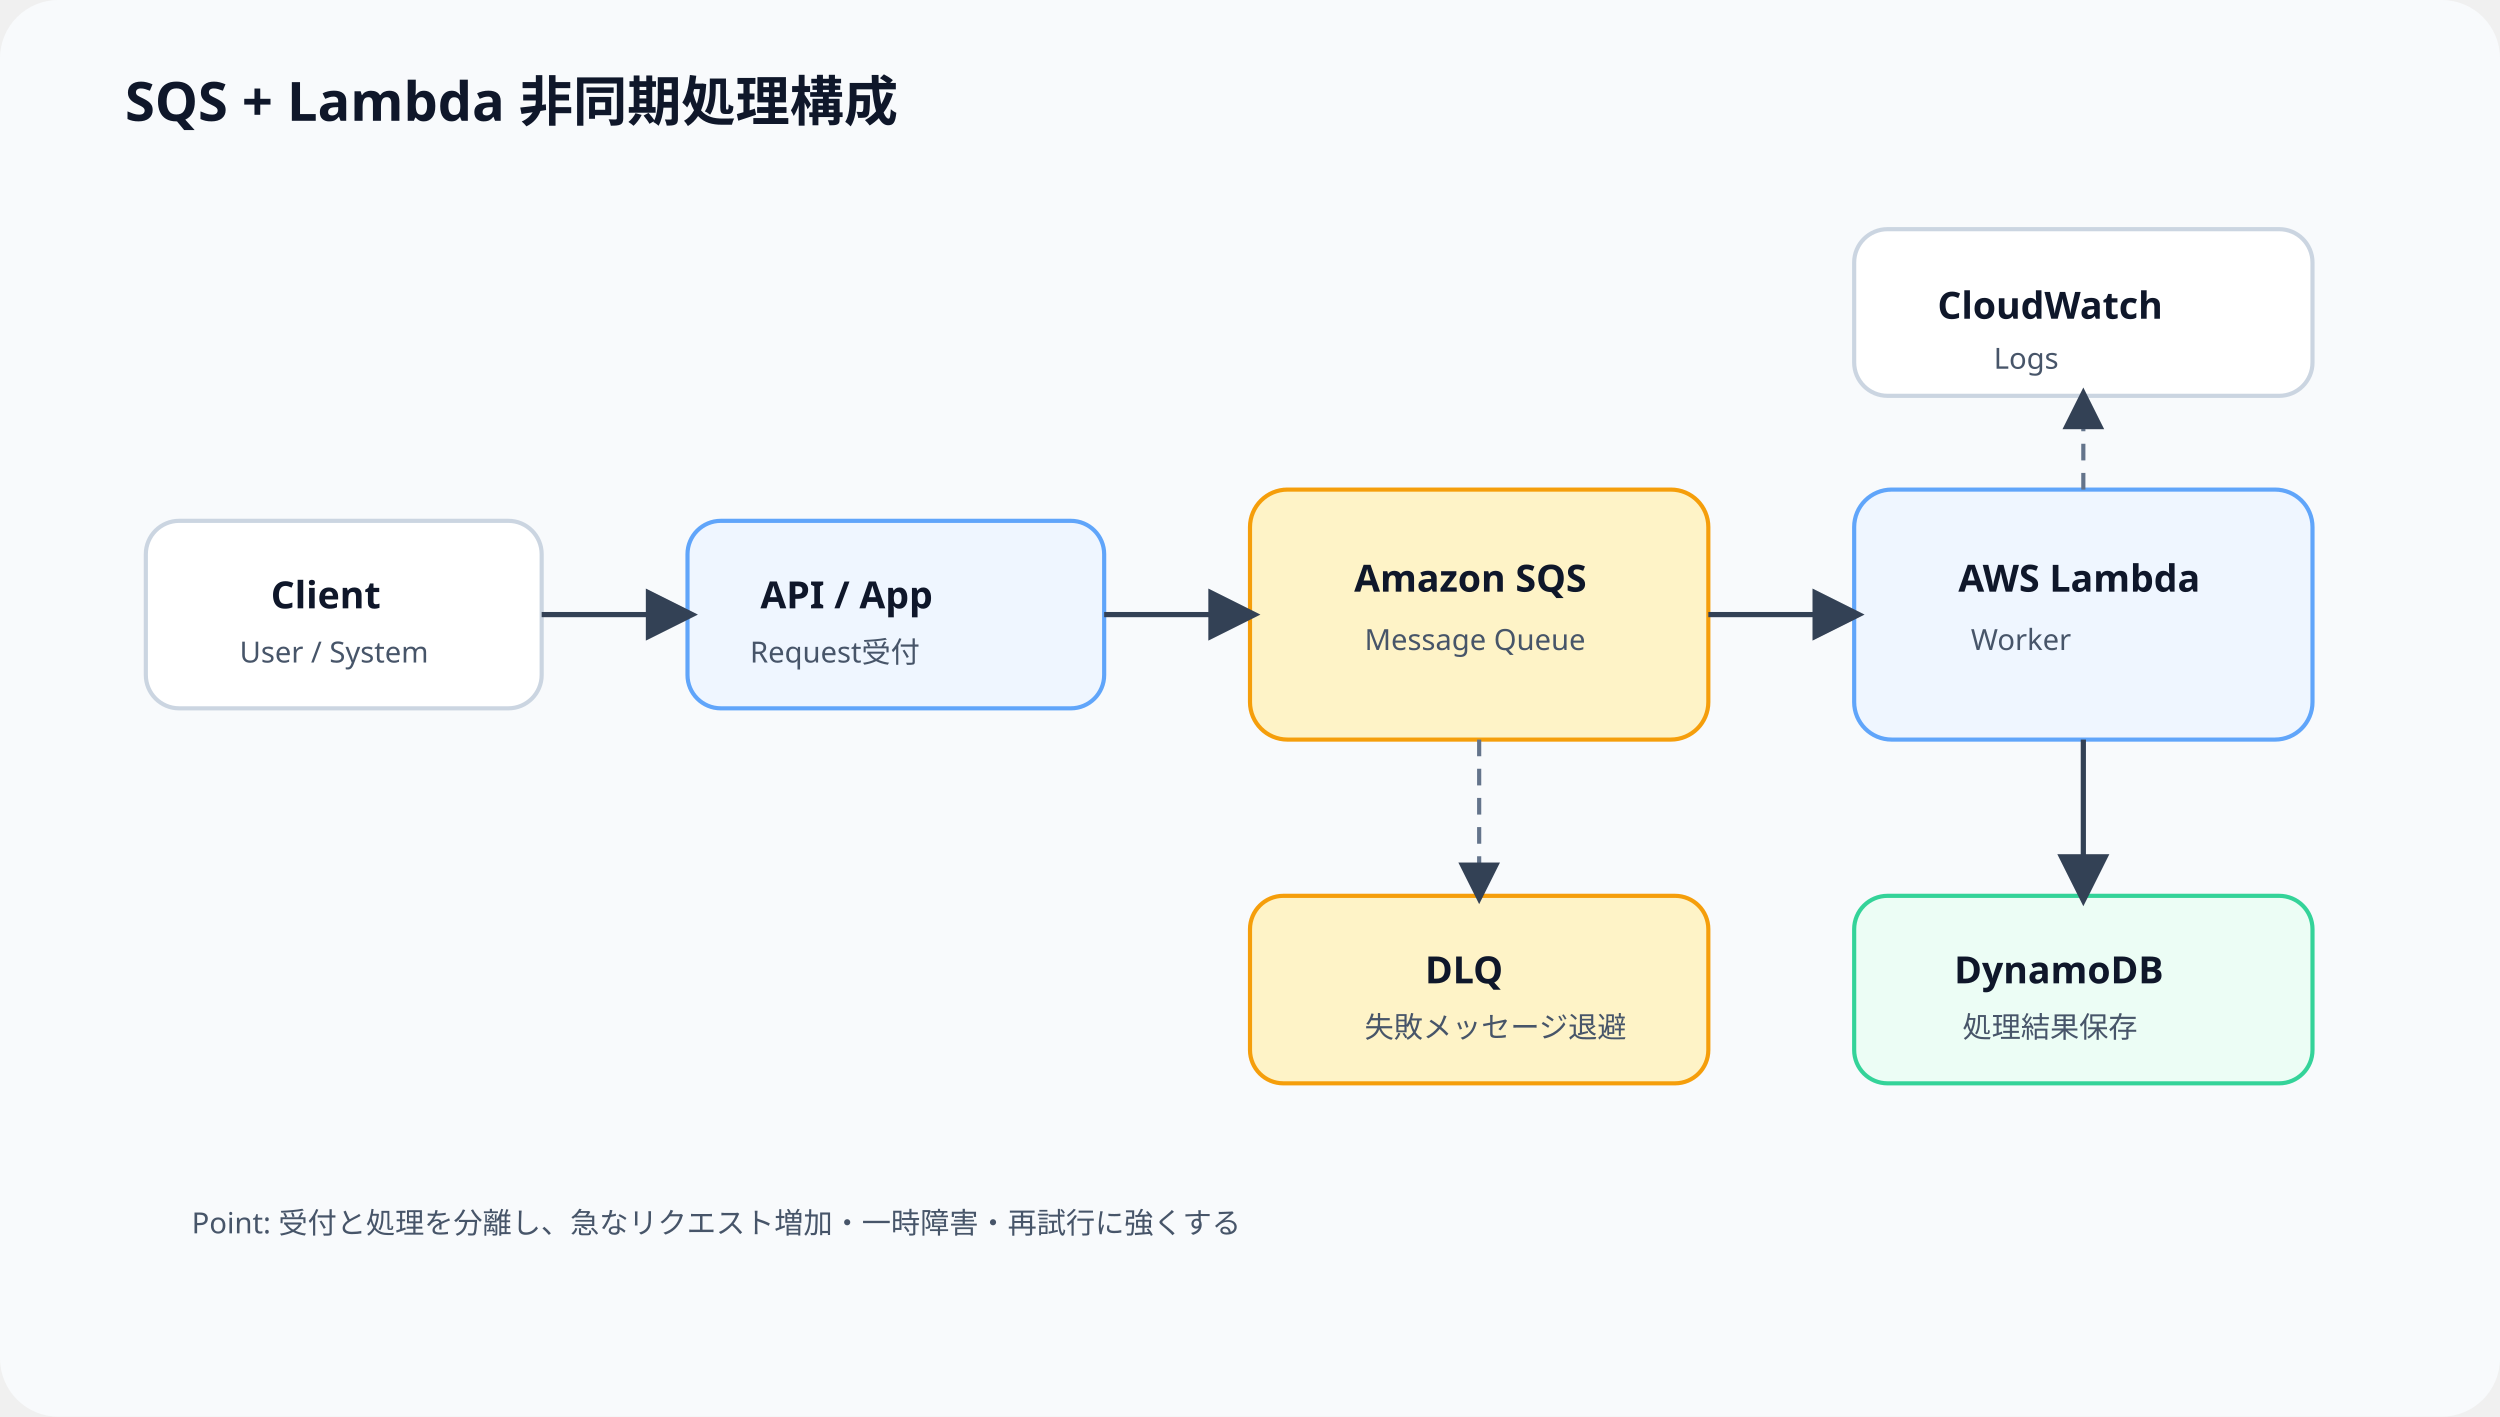
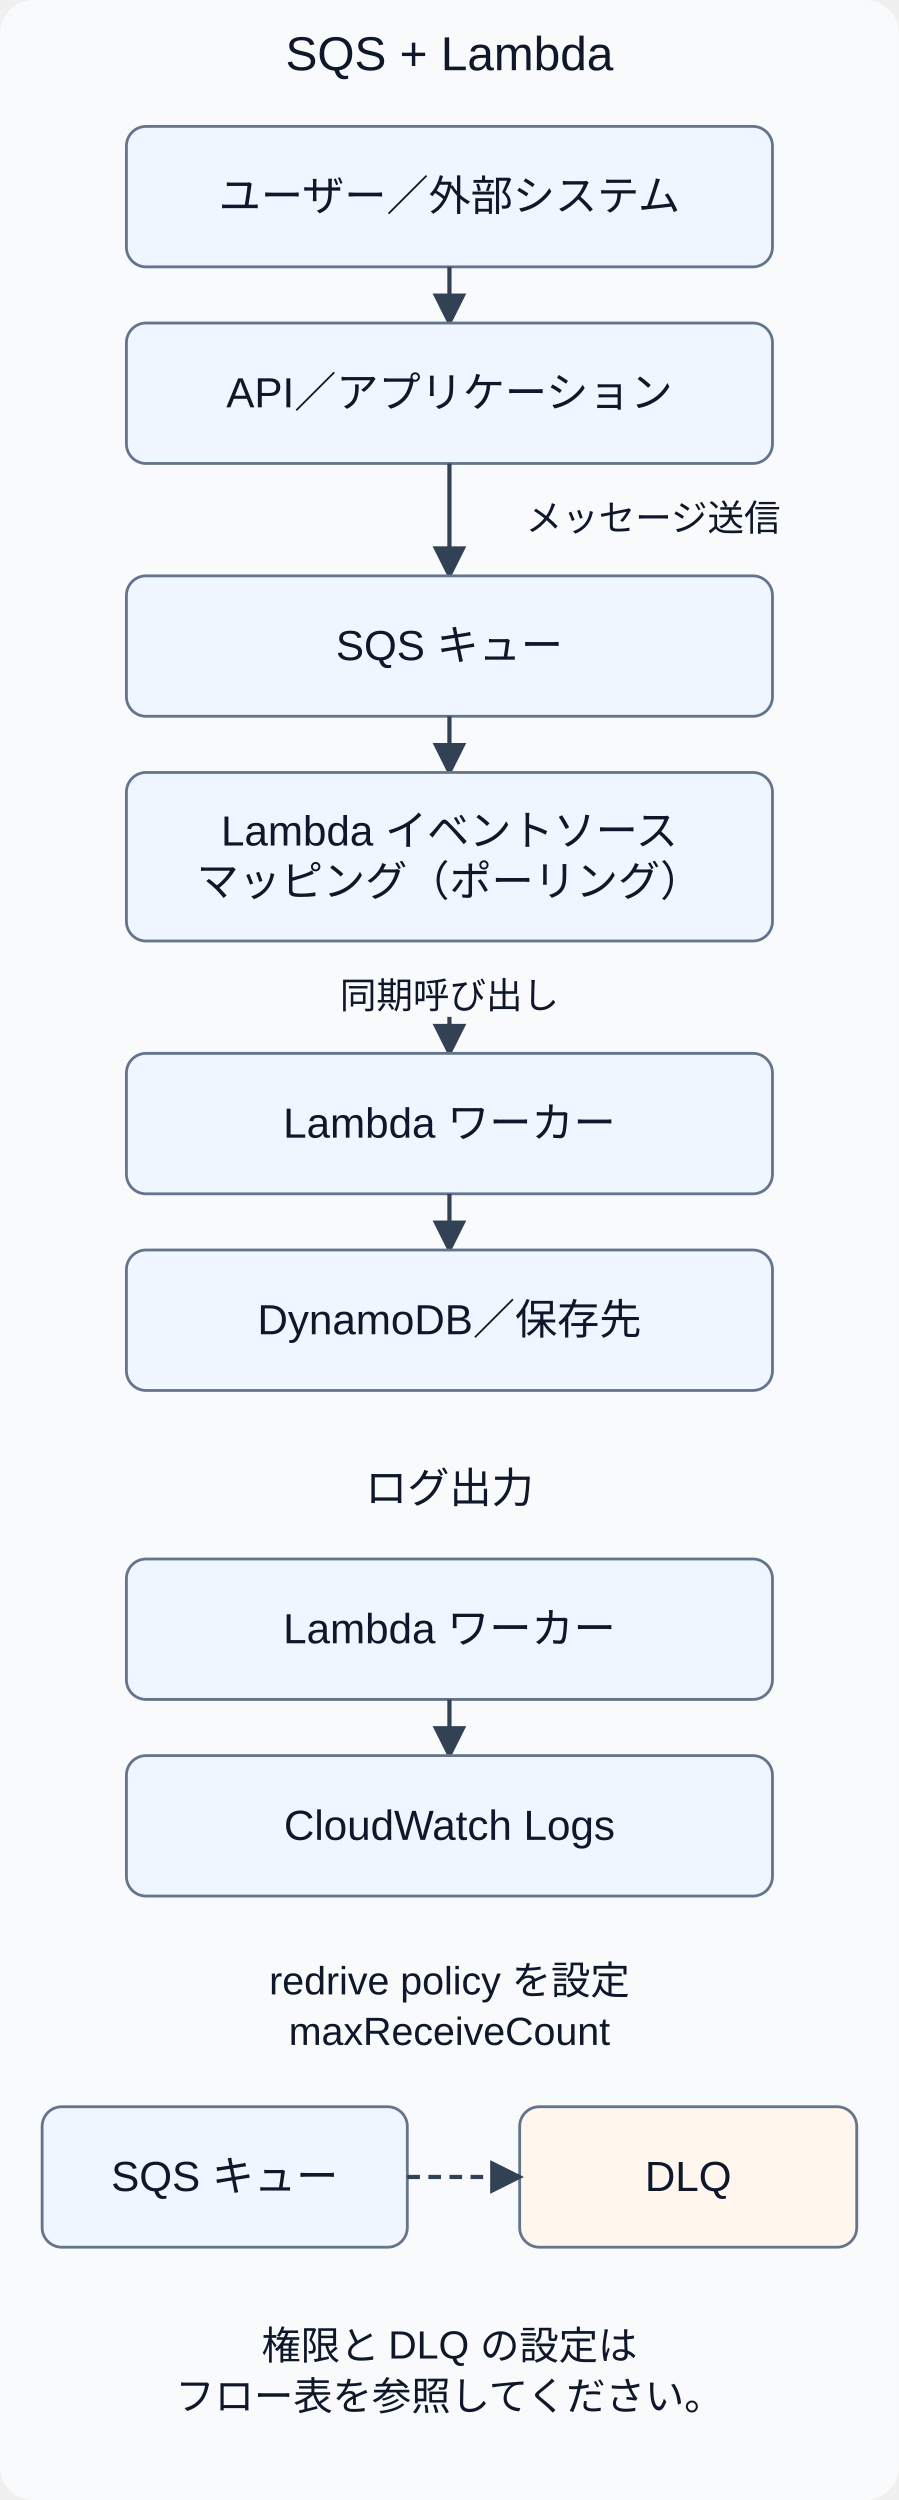
- <svg xmlns="http://www.w3.org/2000/svg" width="1200" height="680" viewBox="0 0 1200 680" role="img" aria-labelledby="title desc">
+ <svg xmlns="http://www.w3.org/2000/svg" width="640" height="1780" viewBox="0 0 640 1780" role="img" aria-labelledby="title desc" xml:lang="ja">
  <defs>
-     <marker id="arrow" markerWidth="10" markerHeight="10" refX="8" refY="5" orient="auto">
-       <path d="M0,0 L10,5 L0,10 Z" fill="#334155" />
+     <marker id="arrow" markerWidth="8" markerHeight="8" refX="7" refY="4" orient="auto">
+       <path d="M0 0 L8 4 L0 8 Z" fill="#334155" />
    </marker>
-     <style>
-       .bg{fill:#f8fafc}
-       .box{fill:#ffffff;stroke:#cbd5e1;stroke-width:2}
-       .aws{fill:#eff6ff;stroke:#60a5fa;stroke-width:2}
-       .queue{fill:#fef3c7;stroke:#f59e0b;stroke-width:2}
-       .store{fill:#ecfdf5;stroke:#34d399;stroke-width:2}
-       .title{font:700 26px sans-serif;fill:#0f172a}
-       .label{font:700 18px sans-serif;fill:#0f172a}
-       .small{font:500 14px sans-serif;fill:#475569}
-       .line{stroke:#334155;stroke-width:2.5;fill:none;marker-end:url(#arrow)}
-       .dash{stroke:#64748b;stroke-width:2;stroke-dasharray:8 6;fill:none;marker-end:url(#arrow)}
-     </style>
  </defs>
-   <rect class="bg" width="1200" height="680" rx="28" />
-   <text class="title" x="60" y="58">SQS + Lambda 非同期処理構成</text>
-   <rect class="box" x="70" y="250" width="190" height="90" rx="16" />
-   <text class="label" x="130" y="292">Client</text>
-   <text class="small" x="115" y="318">User / System</text>
-   <rect class="aws" x="330" y="250" width="200" height="90" rx="16" />
-   <text class="label" x="365" y="292">API / App</text>
-   <text class="small" x="360" y="318">Request受付</text>
-   <rect class="queue" x="600" y="235" width="220" height="120" rx="18" />
-   <text class="label" x="650" y="284">Amazon SQS</text>
-   <text class="small" x="655" y="312">Message Queue</text>
-   <rect class="aws" x="890" y="235" width="220" height="120" rx="18" />
-   <text class="label" x="940" y="284">AWS Lambda</text>
-   <text class="small" x="946" y="312">Worker</text>
-   <rect class="store" x="890" y="430" width="220" height="90" rx="16" />
-   <text class="label" x="938" y="472">DynamoDB</text>
-   <text class="small" x="942" y="498">処理結果保存</text>
-   <rect class="queue" x="600" y="430" width="220" height="90" rx="16" />
-   <text class="label" x="684" y="472">DLQ</text>
-   <text class="small" x="655" y="498">失敗メッセージ退避</text>
-   <rect class="box" x="890" y="110" width="220" height="80" rx="16" />
-   <text class="label" x="930" y="153">CloudWatch</text>
-   <text class="small" x="957" y="177">Logs</text>
-   <path class="line" d="M260 295 H330" />
-   <path class="line" d="M530 295 H600" />
-   <path class="line" d="M820 295 H890" />
-   <path class="line" d="M1000 355 V430" />
-   <path class="dash" d="M710 355 V430" />
-   <path class="dash" d="M1000 235 V190" />
-   <text class="small" x="92" y="592">Point: 受付と処理を分離し、急なリクエスト増加・一時障害・再試行に強くする</text>
+   <rect width="640" height="1780" rx="24" fill="#f8fafc" />
+   <g font-family="Arial, Noto Sans CJK TC, Noto Sans CJK JP, sans-serif" fill="#0f172a">
+     <text x="320" y="50" text-anchor="middle" font-size="34">SQS + Lambda</text>
+     <g id="request">
+       <rect x="90" y="90" width="460" height="100" rx="14" fill="#eff6ff" stroke="#64748b" stroke-width="2" />
+       <text x="320.0" y="150.0" text-anchor="middle" font-size="30">ユーザー／外部システム</text>
+     </g>
+     <path d="M320 190 V230" fill="none" stroke="#334155" stroke-width="3" marker-end="url(#arrow)" />
+     <g id="api">
+       <rect x="90" y="230" width="460" height="100" rx="14" fill="#eff6ff" stroke="#64748b" stroke-width="2" />
+       <text x="320.0" y="290.0" text-anchor="middle" font-size="30">API／アプリケーション</text>
+     </g>
+     <path d="M320 330 V410" fill="none" stroke="#334155" stroke-width="3" marker-end="url(#arrow)" />
+     <text x="465" y="378" text-anchor="middle" font-size="26">メッセージ送信</text>
+     <g id="queue">
+       <rect x="90" y="410" width="460" height="100" rx="14" fill="#eff6ff" stroke="#64748b" stroke-width="2" />
+       <text x="320.0" y="470.0" text-anchor="middle" font-size="30">SQS キュー</text>
+     </g>
+     <path d="M320 510 V550" fill="none" stroke="#334155" stroke-width="3" marker-end="url(#arrow)" />
+     <g id="mapping">
+       <rect x="90" y="550" width="460" height="120" rx="14" fill="#eff6ff" stroke="#64748b" stroke-width="2" />
+       <text x="320.0" y="602.0" text-anchor="middle" font-size="30">Lambda イベントソース</text>
+       <text x="320.0" y="638.0" text-anchor="middle" font-size="30">マッピング（ポーリング）</text>
+     </g>
+     <path d="M320 724 V750" fill="none" stroke="#334155" stroke-width="3" marker-end="url(#arrow)" />
+     <text x="320" y="718" text-anchor="middle" font-size="26">同期呼び出し</text>
+     <g id="worker">
+       <rect x="90" y="750" width="460" height="100" rx="14" fill="#eff6ff" stroke="#64748b" stroke-width="2" />
+       <text x="320.0" y="810.0" text-anchor="middle" font-size="30">Lambda ワーカー</text>
+     </g>
+     <path d="M320 850 V890" fill="none" stroke="#334155" stroke-width="3" marker-end="url(#arrow)" />
+     <g id="result">
+       <rect x="90" y="890" width="460" height="100" rx="14" fill="#eff6ff" stroke="#64748b" stroke-width="2" />
+       <text x="320.0" y="950.0" text-anchor="middle" font-size="30">DynamoDB／保存先</text>
+     </g>
+     <text x="320" y="1070" text-anchor="middle" font-size="30">ログ出力</text>
+     <g id="logging-worker">
+       <rect x="90" y="1110" width="460" height="100" rx="14" fill="#eff6ff" stroke="#64748b" stroke-width="2" />
+       <text x="320.0" y="1170.0" text-anchor="middle" font-size="30">Lambda ワーカー</text>
+     </g>
+     <path d="M320 1210 V1250" fill="none" stroke="#334155" stroke-width="3" marker-end="url(#arrow)" />
+     <g id="logs">
+       <rect x="90" y="1250" width="460" height="100" rx="14" fill="#eff6ff" stroke="#64748b" stroke-width="2" />
+       <text x="320.0" y="1310.0" text-anchor="middle" font-size="30">CloudWatch Logs</text>
+     </g>
+     <text x="320" y="1420" text-anchor="middle" font-size="28">redrive policy を設定</text>
+     <text x="320" y="1456" text-anchor="middle" font-size="28">maxReceiveCount</text>
+     <g id="redrive-source">
+       <rect x="30" y="1500" width="260" height="100" rx="14" fill="#eff6ff" stroke="#64748b" stroke-width="2" />
+       <text x="160.0" y="1560.0" text-anchor="middle" font-size="30">SQS キュー</text>
+     </g>
+     <g id="dlq">
+       <rect x="370" y="1500" width="240" height="100" rx="14" fill="#fff7ed" stroke="#64748b" stroke-width="2" />
+       <text x="490.0" y="1560.0" text-anchor="middle" font-size="30">DLQ</text>
+     </g>
+     <path d="M290 1550 H370" fill="none" stroke="#334155" stroke-width="3" stroke-dasharray="9 6" marker-end="url(#arrow)" />
+     <text x="320" y="1680" text-anchor="middle" font-size="28">権限と DLQ の設定は</text>
+     <text x="320" y="1716" text-anchor="middle" font-size="28">フロー表を参照してください。</text>
+   </g>
</svg>
